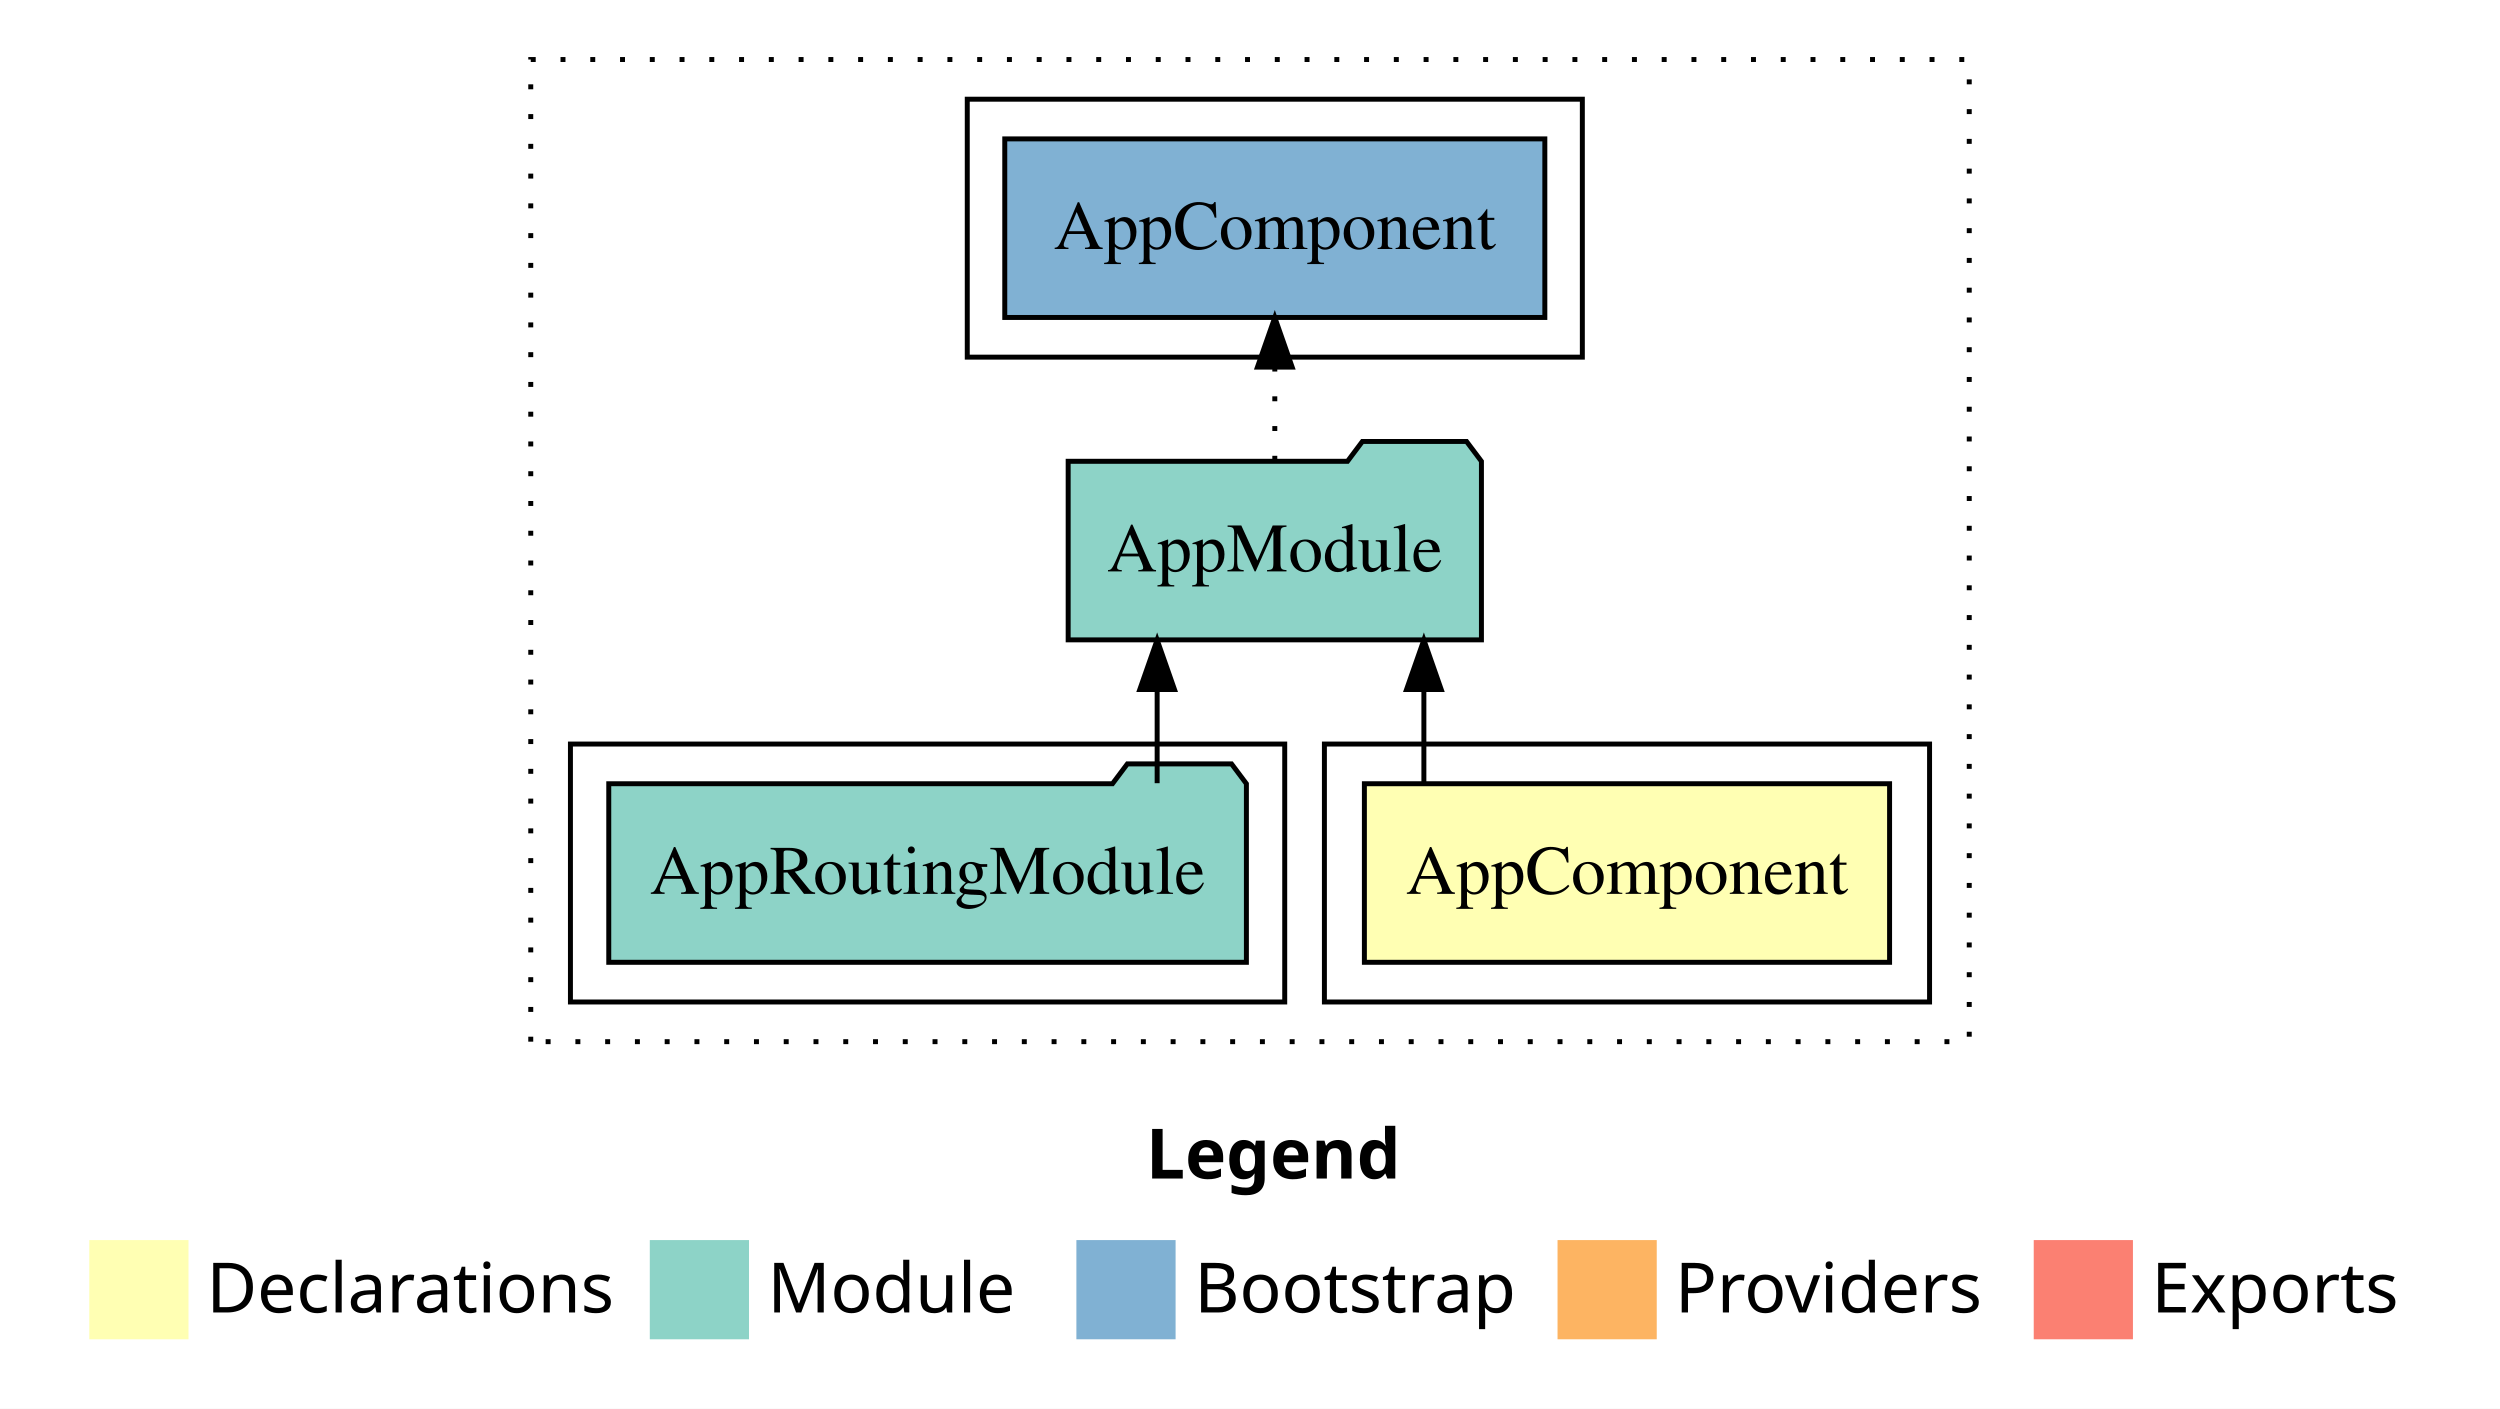
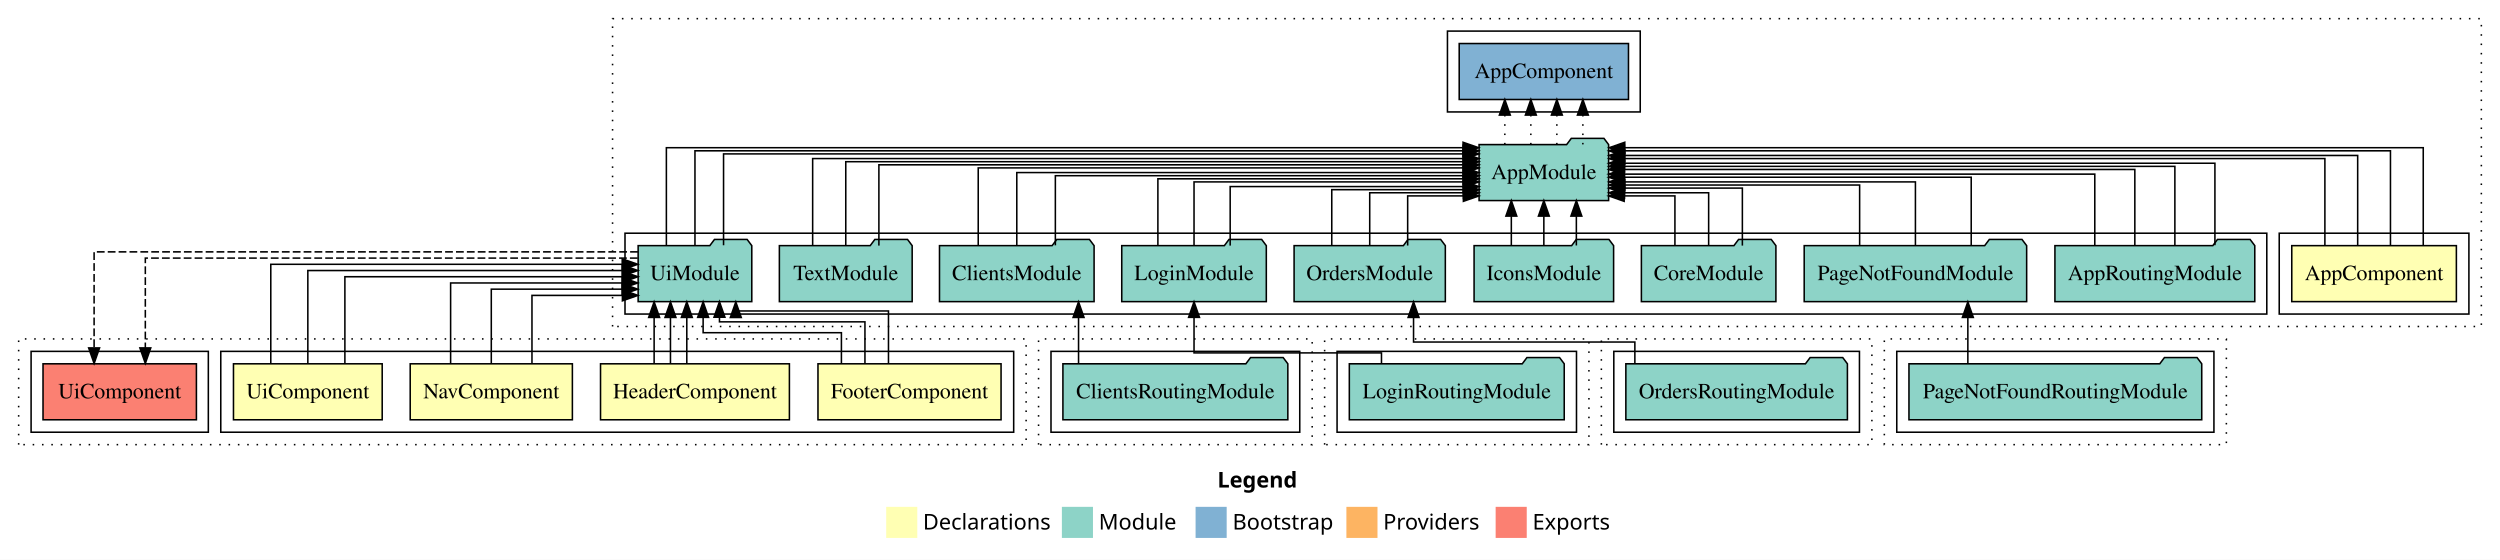
- <svg xmlns="http://www.w3.org/2000/svg" width="504pt" height="284pt" viewBox="0.00 0.00 504.00 284.00">
-   <g id="graph0" class="graph" transform="scale(1 1) rotate(0) translate(4 280)">
-     <polygon fill="#ffffff" stroke="transparent" points="-4,4 -4,-280 500,-280 500,4 -4,4" />
-     <text text-anchor="start" x="227.009" y="-42.4" font-family="sans-serif" font-weight="bold" font-size="14.00" fill="#000000">Legend</text>
-     <polygon fill="#ffffb3" stroke="transparent" points="14,-10 14,-30 34,-30 34,-10 14,-10" />
-     <text text-anchor="start" x="37.629" y="-15.4" font-family="sans-serif" font-size="14.00" fill="#000000">  Declarations</text>
-     <polygon fill="#8dd3c7" stroke="transparent" points="127,-10 127,-30 147,-30 147,-10 127,-10" />
-     <text text-anchor="start" x="150.725" y="-15.4" font-family="sans-serif" font-size="14.00" fill="#000000">  Module</text>
-     <polygon fill="#80b1d3" stroke="transparent" points="213,-10 213,-30 233,-30 233,-10 213,-10" />
-     <text text-anchor="start" x="236.781" y="-15.4" font-family="sans-serif" font-size="14.00" fill="#000000">  Bootstrap</text>
-     <polygon fill="#fdb462" stroke="transparent" points="310,-10 310,-30 330,-30 330,-10 310,-10" />
-     <text text-anchor="start" x="333.673" y="-15.4" font-family="sans-serif" font-size="14.00" fill="#000000">  Providers</text>
-     <polygon fill="#fb8072" stroke="transparent" points="406,-10 406,-30 426,-30 426,-10 406,-10" />
-     <text text-anchor="start" x="429.726" y="-15.4" font-family="sans-serif" font-size="14.00" fill="#000000">  Exports</text>
+ <svg xmlns="http://www.w3.org/2000/svg" width="1608pt" height="360pt" viewBox="0.00 0.00 1608.00 360.00">
+   <g id="graph0" class="graph" transform="scale(1 1) rotate(0) translate(4 356)">
+     <polygon fill="#ffffff" stroke="transparent" points="-4,4 -4,-356 1604,-356 1604,4 -4,4" />
+     <text text-anchor="start" x="779.009" y="-42.4" font-family="sans-serif" font-weight="bold" font-size="14.00" fill="#000000">Legend</text>
+     <polygon fill="#ffffb3" stroke="transparent" points="566,-10 566,-30 586,-30 586,-10 566,-10" />
+     <text text-anchor="start" x="589.629" y="-15.4" font-family="sans-serif" font-size="14.00" fill="#000000">  Declarations</text>
+     <polygon fill="#8dd3c7" stroke="transparent" points="679,-10 679,-30 699,-30 699,-10 679,-10" />
+     <text text-anchor="start" x="702.725" y="-15.4" font-family="sans-serif" font-size="14.00" fill="#000000">  Module</text>
+     <polygon fill="#80b1d3" stroke="transparent" points="765,-10 765,-30 785,-30 785,-10 765,-10" />
+     <text text-anchor="start" x="788.781" y="-15.4" font-family="sans-serif" font-size="14.00" fill="#000000">  Bootstrap</text>
+     <polygon fill="#fdb462" stroke="transparent" points="862,-10 862,-30 882,-30 882,-10 862,-10" />
+     <text text-anchor="start" x="885.673" y="-15.4" font-family="sans-serif" font-size="14.00" fill="#000000">  Providers</text>
+     <polygon fill="#fb8072" stroke="transparent" points="958,-10 958,-30 978,-30 978,-10 958,-10" />
+     <text text-anchor="start" x="981.726" y="-15.4" font-family="sans-serif" font-size="14.00" fill="#000000">  Exports</text>
    <g id="clust1" class="cluster">
-       <polygon fill="none" stroke="#000000" stroke-dasharray="1,5" points="103,-70 103,-268 393,-268 393,-70 103,-70" />
+       <polygon fill="none" stroke="#000000" stroke-dasharray="1,5" points="390,-146 390,-344 1592,-344 1592,-146 390,-146" />
    </g>
    <g id="clust2" class="cluster">
-       <polygon fill="none" stroke="#000000" points="263,-78 263,-130 385,-130 385,-78 263,-78" />
+       <polygon fill="none" stroke="#000000" points="1462,-154 1462,-206 1584,-206 1584,-154 1462,-154" />
    </g>
    <g id="clust4" class="cluster">
-       <polygon fill="none" stroke="#000000" points="111,-78 111,-130 255,-130 255,-78 111,-78" />
+       <polygon fill="none" stroke="#000000" points="398,-154 398,-206 1454,-206 1454,-154 398,-154" />
    </g>
    <g id="clust6" class="cluster">
-       <polygon fill="none" stroke="#000000" points="191,-208 191,-260 315,-260 315,-208 191,-208" />
+       <polygon fill="none" stroke="#000000" points="927,-284 927,-336 1051,-336 1051,-284 927,-284" />
+     </g>
+     <g id="clust14" class="cluster">
+       <polygon fill="none" stroke="#000000" stroke-dasharray="1,5" points="664,-70 664,-138 840,-138 840,-70 664,-70" />
+     </g>
+     <g id="clust16" class="cluster">
+       <polygon fill="none" stroke="#000000" points="672,-78 672,-130 832,-130 832,-78 672,-78" />
+     </g>
+     <g id="clust38" class="cluster">
+       <polygon fill="none" stroke="#000000" stroke-dasharray="1,5" points="848,-70 848,-138 1018,-138 1018,-70 848,-70" />
+     </g>
+     <g id="clust40" class="cluster">
+       <polygon fill="none" stroke="#000000" points="856,-78 856,-130 1010,-130 1010,-78 856,-78" />
+     </g>
+     <g id="clust50" class="cluster">
+       <polygon fill="none" stroke="#000000" stroke-dasharray="1,5" points="1026,-70 1026,-138 1200,-138 1200,-70 1026,-70" />
+     </g>
+     <g id="clust52" class="cluster">
+       <polygon fill="none" stroke="#000000" points="1034,-78 1034,-130 1192,-130 1192,-78 1034,-78" />
+     </g>
+     <g id="clust62" class="cluster">
+       <polygon fill="none" stroke="#000000" stroke-dasharray="1,5" points="1208,-70 1208,-138 1428,-138 1428,-70 1208,-70" />
+     </g>
+     <g id="clust64" class="cluster">
+       <polygon fill="none" stroke="#000000" points="1216,-78 1216,-130 1420,-130 1420,-78 1216,-78" />
+     </g>
+     <g id="clust92" class="cluster">
+       <polygon fill="none" stroke="#000000" stroke-dasharray="1,5" points="8,-70 8,-138 656,-138 656,-70 8,-70" />
+     </g>
+     <g id="clust93" class="cluster">
+       <polygon fill="none" stroke="#000000" points="138,-78 138,-130 648,-130 648,-78 138,-78" />
+     </g>
+     <g id="clust99" class="cluster">
+       <polygon fill="none" stroke="#000000" points="16,-78 16,-130 130,-130 130,-78 16,-78" />
    </g>
    <g id="node1" class="node">
-       <polygon fill="#ffffb3" stroke="#000000" points="376.94,-122 271.06,-122 271.06,-86 376.94,-86 376.94,-122" />
-       <text text-anchor="middle" x="324" y="-99.8" font-family="Times,serif" font-size="14.00" fill="#000000">AppComponent</text>
+       <polygon fill="#ffffb3" stroke="#000000" points="1575.94,-198 1470.06,-198 1470.06,-162 1575.94,-162 1575.94,-198" />
+       <text text-anchor="middle" x="1523" y="-175.8" font-family="Times,serif" font-size="14.00" fill="#000000">AppComponent</text>
    </g>
    <g id="node2" class="node">
-       <polygon fill="#8dd3c7" stroke="#000000" points="294.657,-187 291.657,-191 270.657,-191 267.657,-187 211.343,-187 211.343,-151 294.657,-151 294.657,-187" />
-       <text text-anchor="middle" x="253" y="-164.8" font-family="Times,serif" font-size="14.00" fill="#000000">AppModule</text>
+       <polygon fill="#8dd3c7" stroke="#000000" points="1030.657,-263 1027.657,-267 1006.657,-267 1003.657,-263 947.343,-263 947.343,-227 1030.657,-227 1030.657,-263" />
+       <text text-anchor="middle" x="989" y="-240.8" font-family="Times,serif" font-size="14.00" fill="#000000">AppModule</text>
    </g>
    <g id="edge1" class="edge">
-       <path fill="none" stroke="#000000" d="M283.054,-122.106C283.054,-122.106 283.054,-140.991 283.054,-140.991" />
-       <polygon fill="#000000" stroke="#000000" points="279.554,-140.991 283.054,-150.991 286.554,-140.991 279.554,-140.991" />
+       <path fill="none" stroke="#000000" d="M1533.544,-198.323C1533.544,-221.66 1533.544,-259 1533.544,-259 1533.544,-259 1040.825,-259 1040.825,-259" />
+       <polygon fill="#000000" stroke="#000000" points="1040.825,-255.5 1030.825,-259 1040.825,-262.5 1040.825,-255.5" />
+     </g>
+     <g id="edge12" class="edge">
+       <path fill="none" stroke="#000000" d="M1512.456,-198.011C1512.456,-220.485 1512.456,-256 1512.456,-256 1512.456,-256 1040.952,-256 1040.952,-256" />
+       <polygon fill="#000000" stroke="#000000" points="1040.952,-252.5 1030.952,-256 1040.952,-259.5 1040.952,-252.5" />
+     </g>
+     <g id="edge15" class="edge">
+       <path fill="none" stroke="#000000" d="M1554.632,-198.38C1554.632,-222.279 1554.632,-261 1554.632,-261 1554.632,-261 1041.052,-261 1041.052,-261" />
+       <polygon fill="#000000" stroke="#000000" points="1041.052,-257.5 1031.052,-261 1041.052,-264.5 1041.052,-257.5" />
+     </g>
+     <g id="edge26" class="edge">
+       <path fill="none" stroke="#000000" d="M1491.368,-198.292C1491.368,-220.206 1491.368,-254 1491.368,-254 1491.368,-254 1040.968,-254 1040.968,-254" />
+       <polygon fill="#000000" stroke="#000000" points="1040.968,-250.5 1030.968,-254 1040.967,-257.5 1040.968,-250.5" />
+     </g>
+     <g id="node12" class="node">
+       <polygon fill="#80b1d3" stroke="#000000" points="1043.439,-328 934.561,-328 934.561,-292 1043.439,-292 1043.439,-328" />
+       <text text-anchor="middle" x="989" y="-305.8" font-family="Times,serif" font-size="14.00" fill="#000000">AppComponent </text>
+     </g>
+     <g id="edge11" class="edge">
+       <path fill="none" stroke="#000000" stroke-dasharray="1,5" d="M963.903,-263.106C963.903,-263.106 963.903,-281.991 963.903,-281.991" />
+       <polygon fill="#000000" stroke="#000000" points="960.403,-281.991 963.903,-291.991 967.403,-281.991 960.403,-281.991" />
+     </g>
+     <g id="edge14" class="edge">
+       <path fill="none" stroke="#000000" stroke-dasharray="1,5" d="M997.366,-263.106C997.366,-263.106 997.366,-281.991 997.366,-281.991" />
+       <polygon fill="#000000" stroke="#000000" points="993.866,-281.991 997.366,-291.991 1000.866,-281.991 993.866,-281.991" />
+     </g>
+     <g id="edge25" class="edge">
+       <path fill="none" stroke="#000000" stroke-dasharray="1,5" d="M1014.097,-263.106C1014.097,-263.106 1014.097,-281.991 1014.097,-281.991" />
+       <polygon fill="#000000" stroke="#000000" points="1010.597,-281.991 1014.097,-291.991 1017.597,-281.991 1010.597,-281.991" />
+     </g>
+     <g id="edge36" class="edge">
+       <path fill="none" stroke="#000000" stroke-dasharray="1,5" d="M980.634,-263.106C980.634,-263.106 980.634,-281.991 980.634,-281.991" />
+       <polygon fill="#000000" stroke="#000000" points="977.135,-281.991 980.634,-291.991 984.135,-281.991 977.135,-281.991" />
+     </g>
+     <g id="node3" class="node">
+       <polygon fill="#8dd3c7" stroke="#000000" points="1446.274,-198 1443.274,-202 1422.274,-202 1419.274,-198 1317.726,-198 1317.726,-162 1446.274,-162 1446.274,-198" />
+       <text text-anchor="middle" x="1382" y="-175.8" font-family="Times,serif" font-size="14.00" fill="#000000">AppRoutingModule</text>
+     </g>
+     <g id="edge2" class="edge">
+       <path fill="none" stroke="#000000" d="M1420.632,-198.284C1420.632,-219.321 1420.632,-251 1420.632,-251 1420.632,-251 1040.779,-251 1040.779,-251" />
+       <polygon fill="#000000" stroke="#000000" points="1040.779,-247.5 1030.779,-251 1040.779,-254.5 1040.779,-247.5" />
+     </g>
+     <g id="edge13" class="edge">
+       <path fill="none" stroke="#000000" d="M1369.123,-198.308C1369.123,-218.145 1369.123,-247 1369.123,-247 1369.123,-247 1040.767,-247 1040.767,-247" />
+       <polygon fill="#000000" stroke="#000000" points="1040.767,-243.5 1030.767,-247 1040.767,-250.5 1040.767,-243.5" />
+     </g>
+     <g id="edge16" class="edge">
+       <path fill="none" stroke="#000000" d="M1343.368,-198.169C1343.368,-217.09 1343.368,-244 1343.368,-244 1343.368,-244 1040.693,-244 1040.693,-244" />
+       <polygon fill="#000000" stroke="#000000" points="1040.693,-240.5 1030.693,-244 1040.693,-247.5 1040.693,-240.5" />
+     </g>
+     <g id="edge27" class="edge">
+       <path fill="none" stroke="#000000" d="M1394.877,-198.129C1394.877,-218.572 1394.877,-249 1394.877,-249 1394.877,-249 1040.907,-249 1040.907,-249" />
+       <polygon fill="#000000" stroke="#000000" points="1040.907,-245.5 1030.907,-249 1040.907,-252.5 1040.907,-245.5" />
    </g>
    <g id="node4" class="node">
-       <polygon fill="#80b1d3" stroke="#000000" points="307.439,-252 198.561,-252 198.561,-216 307.439,-216 307.439,-252" />
-       <text text-anchor="middle" x="253" y="-229.8" font-family="Times,serif" font-size="14.00" fill="#000000">AppComponent </text>
+       <polygon fill="#8dd3c7" stroke="#000000" points="699.718,-198 696.718,-202 675.718,-202 672.718,-198 600.282,-198 600.282,-162 699.718,-162 699.718,-198" />
+       <text text-anchor="middle" x="650" y="-175.8" font-family="Times,serif" font-size="14.00" fill="#000000">ClientsModule</text>
    </g>
    <g id="edge3" class="edge">
-       <path fill="none" stroke="#000000" stroke-dasharray="1,5" d="M253,-187.106C253,-187.106 253,-205.991 253,-205.991" />
-       <polygon fill="#000000" stroke="#000000" points="249.5,-205.991 253,-215.991 256.5,-205.991 249.5,-205.991" />
-     </g>
-     <g id="node3" class="node">
-       <polygon fill="#8dd3c7" stroke="#000000" points="247.274,-122 244.274,-126 223.274,-126 220.274,-122 118.726,-122 118.726,-86 247.274,-86 247.274,-122" />
-       <text text-anchor="middle" x="183" y="-99.8" font-family="Times,serif" font-size="14.00" fill="#000000">AppRoutingModule</text>
-     </g>
-     <g id="edge2" class="edge">
-       <path fill="none" stroke="#000000" d="M229.28,-122.106C229.28,-122.106 229.28,-140.991 229.28,-140.991" />
-       <polygon fill="#000000" stroke="#000000" points="225.78,-140.991 229.28,-150.991 232.78,-140.991 225.78,-140.991" />
+       <path fill="none" stroke="#000000" d="M674.804,-198.222C674.804,-216.828 674.804,-243 674.804,-243 674.804,-243 937.277,-243 937.277,-243" />
+       <polygon fill="#000000" stroke="#000000" points="937.277,-246.5 947.277,-243 937.277,-239.5 937.277,-246.5" />
+     </g>
+     <g id="edge17" class="edge">
+       <path fill="none" stroke="#000000" d="M650,-198.106C650,-217.339 650,-245 650,-245 650,-245 937.092,-245 937.092,-245" />
+       <polygon fill="#000000" stroke="#000000" points="937.092,-248.5 947.092,-245 937.092,-241.5 937.092,-248.5" />
+     </g>
+     <g id="edge28" class="edge">
+       <path fill="none" stroke="#000000" d="M625.196,-198.223C625.196,-218.365 625.196,-248 625.196,-248 625.196,-248 937.267,-248 937.267,-248" />
+       <polygon fill="#000000" stroke="#000000" points="937.267,-251.5 947.267,-248 937.267,-244.5 937.267,-251.5" />
+     </g>
+     <g id="node5" class="node">
+       <polygon fill="#8dd3c7" stroke="#000000" points="1138.262,-198 1135.262,-202 1114.262,-202 1111.262,-198 1051.738,-198 1051.738,-162 1138.262,-162 1138.262,-198" />
+       <text text-anchor="middle" x="1095" y="-175.8" font-family="Times,serif" font-size="14.00" fill="#000000">CoreModule</text>
+     </g>
+     <g id="edge4" class="edge">
+       <path fill="none" stroke="#000000" d="M1073.31,-198.051C1073.31,-212.373 1073.31,-230 1073.31,-230 1073.31,-230 1040.661,-230 1040.661,-230" />
+       <polygon fill="#000000" stroke="#000000" points="1040.661,-226.5 1030.661,-230 1040.661,-233.5 1040.661,-226.5" />
+     </g>
+     <g id="edge18" class="edge">
+       <path fill="none" stroke="#000000" d="M1095,-198.187C1095,-213.182 1095,-232 1095,-232 1095,-232 1040.894,-232 1040.894,-232" />
+       <polygon fill="#000000" stroke="#000000" points="1040.894,-228.5 1030.894,-232 1040.894,-235.5 1040.894,-228.5" />
+     </g>
+     <g id="edge29" class="edge">
+       <path fill="none" stroke="#000000" d="M1116.69,-198.009C1116.69,-214.049 1116.69,-235 1116.69,-235 1116.69,-235 1040.811,-235 1040.811,-235" />
+       <polygon fill="#000000" stroke="#000000" points="1040.811,-231.5 1030.811,-235 1040.811,-238.5 1040.811,-231.5" />
+     </g>
+     <g id="node6" class="node">
+       <polygon fill="#8dd3c7" stroke="#000000" points="1033.87,-198 1030.87,-202 1009.87,-202 1006.87,-198 944.13,-198 944.13,-162 1033.87,-162 1033.87,-198" />
+       <text text-anchor="middle" x="989" y="-175.8" font-family="Times,serif" font-size="14.00" fill="#000000">IconsModule</text>
+     </g>
+     <g id="edge5" class="edge">
+       <path fill="none" stroke="#000000" d="M1009.914,-198.106C1009.914,-198.106 1009.914,-216.991 1009.914,-216.991" />
+       <polygon fill="#000000" stroke="#000000" points="1006.414,-216.991 1009.914,-226.991 1013.414,-216.991 1006.414,-216.991" />
+     </g>
+     <g id="edge19" class="edge">
+       <path fill="none" stroke="#000000" d="M968.086,-198.106C968.086,-198.106 968.086,-216.991 968.086,-216.991" />
+       <polygon fill="#000000" stroke="#000000" points="964.586,-216.991 968.086,-226.991 971.586,-216.991 964.586,-216.991" />
+     </g>
+     <g id="edge30" class="edge">
+       <path fill="none" stroke="#000000" d="M989,-198.106C989,-198.106 989,-216.991 989,-216.991" />
+       <polygon fill="#000000" stroke="#000000" points="985.5,-216.991 989,-226.991 992.5,-216.991 985.5,-216.991" />
+     </g>
+     <g id="node7" class="node">
+       <polygon fill="#8dd3c7" stroke="#000000" points="810.493,-198 807.493,-202 786.493,-202 783.493,-198 717.507,-198 717.507,-162 810.493,-162 810.493,-198" />
+       <text text-anchor="middle" x="764" y="-175.8" font-family="Times,serif" font-size="14.00" fill="#000000">LoginModule</text>
+     </g>
+     <g id="edge6" class="edge">
+       <path fill="none" stroke="#000000" d="M787.248,-198.027C787.248,-214.398 787.248,-236 787.248,-236 787.248,-236 937.197,-236 937.197,-236" />
+       <polygon fill="#000000" stroke="#000000" points="937.197,-239.5 947.197,-236 937.197,-232.5 937.197,-239.5" />
+     </g>
+     <g id="edge20" class="edge">
+       <path fill="none" stroke="#000000" d="M764,-198.023C764,-215.373 764,-239 764,-239 764,-239 937.207,-239 937.207,-239" />
+       <polygon fill="#000000" stroke="#000000" points="937.207,-242.5 947.207,-239 937.207,-235.5 937.207,-242.5" />
+     </g>
+     <g id="edge31" class="edge">
+       <path fill="none" stroke="#000000" d="M740.752,-198.302C740.752,-216.27 740.752,-241 740.752,-241 740.752,-241 937.169,-241 937.169,-241" />
+       <polygon fill="#000000" stroke="#000000" points="937.169,-244.5 947.169,-241 937.169,-237.5 937.169,-244.5" />
+     </g>
+     <g id="node8" class="node">
+       <polygon fill="#8dd3c7" stroke="#000000" points="925.638,-198 922.638,-202 901.638,-202 898.638,-198 828.362,-198 828.362,-162 925.638,-162 925.638,-198" />
+       <text text-anchor="middle" x="877" y="-175.8" font-family="Times,serif" font-size="14.00" fill="#000000">OrdersModule</text>
+     </g>
+     <g id="edge7" class="edge">
+       <path fill="none" stroke="#000000" d="M877,-198.187C877,-213.182 877,-232 877,-232 877,-232 937.295,-232 937.295,-232" />
+       <polygon fill="#000000" stroke="#000000" points="937.295,-235.5 947.295,-232 937.295,-228.5 937.295,-235.5" />
+     </g>
+     <g id="edge21" class="edge">
+       <path fill="none" stroke="#000000" d="M852.591,-198.282C852.591,-213.948 852.591,-234 852.591,-234 852.591,-234 937.332,-234 937.332,-234" />
+       <polygon fill="#000000" stroke="#000000" points="937.332,-237.5 947.332,-234 937.332,-230.5 937.332,-237.5" />
+     </g>
+     <g id="edge32" class="edge">
+       <path fill="none" stroke="#000000" d="M901.409,-198.051C901.409,-212.373 901.409,-230 901.409,-230 901.409,-230 937.257,-230 937.257,-230" />
+       <polygon fill="#000000" stroke="#000000" points="937.257,-233.5 947.257,-230 937.257,-226.5 937.257,-233.5" />
+     </g>
+     <g id="node9" class="node">
+       <polygon fill="#8dd3c7" stroke="#000000" points="1299.542,-198 1296.542,-202 1275.542,-202 1272.542,-198 1156.458,-198 1156.458,-162 1299.542,-162 1299.542,-198" />
+       <text text-anchor="middle" x="1228" y="-175.8" font-family="Times,serif" font-size="14.00" fill="#000000">PageNotFoundModule</text>
+     </g>
+     <g id="edge8" class="edge">
+       <path fill="none" stroke="#000000" d="M1263.885,-198.267C1263.885,-216.555 1263.885,-242 1263.885,-242 1263.885,-242 1040.749,-242 1040.749,-242" />
+       <polygon fill="#000000" stroke="#000000" points="1040.749,-238.5 1030.749,-242 1040.749,-245.5 1040.749,-238.5" />
+     </g>
+     <g id="edge22" class="edge">
+       <path fill="none" stroke="#000000" d="M1228,-198.023C1228,-215.373 1228,-239 1228,-239 1228,-239 1040.904,-239 1040.904,-239" />
+       <polygon fill="#000000" stroke="#000000" points="1040.904,-235.5 1030.904,-239 1040.904,-242.5 1040.904,-235.5" />
+     </g>
+     <g id="edge33" class="edge">
+       <path fill="none" stroke="#000000" d="M1192.115,-198.035C1192.115,-214.734 1192.115,-237 1192.115,-237 1192.115,-237 1041.085,-237 1041.085,-237" />
+       <polygon fill="#000000" stroke="#000000" points="1041.085,-233.5 1031.085,-237 1041.085,-240.5 1041.085,-233.5" />
+     </g>
+     <g id="node10" class="node">
+       <polygon fill="#8dd3c7" stroke="#000000" points="582.708,-198 579.708,-202 558.708,-202 555.708,-198 497.292,-198 497.292,-162 582.708,-162 582.708,-198" />
+       <text text-anchor="middle" x="540" y="-175.8" font-family="Times,serif" font-size="14.00" fill="#000000">TextModule</text>
+     </g>
+     <g id="edge9" class="edge">
+       <path fill="none" stroke="#000000" d="M540,-198.169C540,-219.498 540,-252 540,-252 540,-252 937.162,-252 937.162,-252" />
+       <polygon fill="#000000" stroke="#000000" points="937.162,-255.5 947.162,-252 937.162,-248.5 937.162,-255.5" />
+     </g>
+     <g id="edge23" class="edge">
+       <path fill="none" stroke="#000000" d="M561.302,-198.027C561.302,-218.767 561.302,-250 561.302,-250 561.302,-250 937.212,-250 937.212,-250" />
+       <polygon fill="#000000" stroke="#000000" points="937.212,-253.5 947.212,-250 937.212,-246.5 937.212,-253.5" />
+     </g>
+     <g id="edge34" class="edge">
+       <path fill="none" stroke="#000000" d="M518.698,-198.292C518.698,-220.206 518.698,-254 518.698,-254 518.698,-254 937.264,-254 937.264,-254" />
+       <polygon fill="#000000" stroke="#000000" points="937.264,-257.5 947.264,-254 937.264,-250.5 937.264,-257.5" />
+     </g>
+     <g id="node11" class="node">
+       <polygon fill="#8dd3c7" stroke="#000000" points="479.548,-198 476.548,-202 455.548,-202 452.548,-198 406.452,-198 406.452,-162 479.548,-162 479.548,-198" />
+       <text text-anchor="middle" x="443" y="-175.8" font-family="Times,serif" font-size="14.00" fill="#000000">UiModule</text>
+     </g>
+     <g id="edge10" class="edge">
+       <path fill="none" stroke="#000000" d="M424.613,-198.38C424.613,-222.279 424.613,-261 424.613,-261 424.613,-261 937.04,-261 937.04,-261" />
+       <polygon fill="#000000" stroke="#000000" points="937.04,-264.5 947.04,-261 937.04,-257.5 937.04,-264.5" />
+     </g>
+     <g id="edge24" class="edge">
+       <path fill="none" stroke="#000000" d="M443,-198.323C443,-221.66 443,-259 443,-259 443,-259 937.063,-259 937.063,-259" />
+       <polygon fill="#000000" stroke="#000000" points="937.063,-262.5 947.063,-259 937.063,-255.5 937.063,-262.5" />
+     </g>
+     <g id="edge35" class="edge">
+       <path fill="none" stroke="#000000" d="M461.387,-198.248C461.387,-221.018 461.387,-257 461.387,-257 461.387,-257 937.158,-257 937.158,-257" />
+       <polygon fill="#000000" stroke="#000000" points="937.158,-260.5 947.158,-257 937.158,-253.5 937.158,-260.5" />
+     </g>
+     <g id="node21" class="node">
+       <polygon fill="#fb8072" stroke="#000000" points="122.33,-122 23.67,-122 23.67,-86 122.33,-86 122.33,-122" />
+       <text text-anchor="middle" x="73" y="-99.8" font-family="Times,serif" font-size="14.00" fill="#000000">UiComponent </text>
+     </g>
+     <g id="edge45" class="edge">
+       <path fill="none" stroke="#000000" stroke-dasharray="5,2" d="M406.293,-194C309.824,-194 56.528,-194 56.528,-194 56.528,-194 56.528,-132.213 56.528,-132.213" />
+       <polygon fill="#000000" stroke="#000000" points="60.029,-132.213 56.528,-122.213 53.029,-132.213 60.029,-132.213" />
+     </g>
+     <g id="edge54" class="edge">
+       <path fill="none" stroke="#000000" stroke-dasharray="5,2" d="M406.167,-190C315.619,-190 89.472,-190 89.472,-190 89.472,-190 89.472,-132.238 89.472,-132.238" />
+       <polygon fill="#000000" stroke="#000000" points="92.972,-132.238 89.472,-122.238 85.972,-132.238 92.972,-132.238" />
+     </g>
+     <g id="node13" class="node">
+       <polygon fill="#8dd3c7" stroke="#000000" points="824.336,-122 821.336,-126 800.336,-126 797.336,-122 679.664,-122 679.664,-86 824.336,-86 824.336,-122" />
+       <text text-anchor="middle" x="752" y="-99.8" font-family="Times,serif" font-size="14.00" fill="#000000">ClientsRoutingModule</text>
+     </g>
+     <g id="edge37" class="edge">
+       <path fill="none" stroke="#000000" d="M689.721,-122.011C689.721,-122.011 689.721,-151.855 689.721,-151.855" />
+       <polygon fill="#000000" stroke="#000000" points="686.221,-151.855 689.721,-161.855 693.221,-151.855 686.221,-151.855" />
+     </g>
+     <g id="node14" class="node">
+       <polygon fill="#8dd3c7" stroke="#000000" points="1002.111,-122 999.111,-126 978.111,-126 975.111,-122 863.889,-122 863.889,-86 1002.111,-86 1002.111,-122" />
+       <text text-anchor="middle" x="933" y="-99.8" font-family="Times,serif" font-size="14.00" fill="#000000">LoginRoutingModule</text>
+     </g>
+     <g id="edge38" class="edge">
+       <path fill="none" stroke="#000000" d="M884.569,-122.169C884.569,-126.046 884.569,-129 884.569,-129 884.569,-129 764,-129 764,-129 764,-129 764,-151.876 764,-151.876" />
+       <polygon fill="#000000" stroke="#000000" points="760.5,-151.876 764,-161.876 767.5,-151.876 760.5,-151.876" />
+     </g>
+     <g id="node15" class="node">
+       <polygon fill="#8dd3c7" stroke="#000000" points="1184.255,-122 1181.255,-126 1160.255,-126 1157.255,-122 1041.745,-122 1041.745,-86 1184.255,-86 1184.255,-122" />
+       <text text-anchor="middle" x="1113" y="-99.8" font-family="Times,serif" font-size="14.00" fill="#000000">OrdersRoutingModule</text>
+     </g>
+     <g id="edge39" class="edge">
+       <path fill="none" stroke="#000000" d="M1047.544,-122.243C1047.544,-129.43 1047.544,-136 1047.544,-136 1047.544,-136 905.194,-136 905.194,-136 905.194,-136 905.194,-151.85 905.194,-151.85" />
+       <polygon fill="#000000" stroke="#000000" points="901.694,-151.849 905.194,-161.85 908.694,-151.85 901.694,-151.849" />
+     </g>
+     <g id="node16" class="node">
+       <polygon fill="#8dd3c7" stroke="#000000" points="1412.159,-122 1409.159,-126 1388.159,-126 1385.159,-122 1223.841,-122 1223.841,-86 1412.159,-86 1412.159,-122" />
+       <text text-anchor="middle" x="1318" y="-99.8" font-family="Times,serif" font-size="14.00" fill="#000000">PageNotFoundRoutingModule</text>
+     </g>
+     <g id="edge40" class="edge">
+       <path fill="none" stroke="#000000" d="M1261.721,-122.011C1261.721,-122.011 1261.721,-151.855 1261.721,-151.855" />
+       <polygon fill="#000000" stroke="#000000" points="1258.221,-151.855 1261.721,-161.855 1265.221,-151.855 1258.221,-151.855" />
+     </g>
+     <g id="node17" class="node">
+       <polygon fill="#ffffb3" stroke="#000000" points="639.881,-122 522.119,-122 522.119,-86 639.881,-86 639.881,-122" />
+       <text text-anchor="middle" x="581" y="-99.8" font-family="Times,serif" font-size="14.00" fill="#000000">FooterComponent</text>
+     </g>
+     <g id="edge41" class="edge">
+       <path fill="none" stroke="#000000" d="M552.332,-122.044C552.332,-134.563 552.332,-149 552.332,-149 552.332,-149 458.76,-149 458.76,-149 458.76,-149 458.76,-151.967 458.76,-151.967" />
+       <polygon fill="#000000" stroke="#000000" points="455.26,-151.967 458.76,-161.967 462.26,-151.967 455.26,-151.967" />
+     </g>
+     <g id="edge46" class="edge">
+       <path fill="none" stroke="#000000" d="M537.196,-122.11C537.196,-131.897 537.196,-142 537.196,-142 537.196,-142 448.253,-142 448.253,-142 448.253,-142 448.253,-151.89 448.253,-151.89" />
+       <polygon fill="#000000" stroke="#000000" points="444.753,-151.89 448.253,-161.89 451.753,-151.89 444.753,-151.89" />
+     </g>
+     <g id="edge50" class="edge">
+       <path fill="none" stroke="#000000" d="M567.468,-122.187C567.468,-137.182 567.468,-156 567.468,-156 567.468,-156 469.267,-156 469.267,-156 469.267,-156 469.267,-156.581 469.267,-156.581" />
+       <polygon fill="#000000" stroke="#000000" points="465.767,-151.81 469.267,-161.81 472.767,-151.81 465.767,-151.81" />
+     </g>
+     <g id="node18" class="node">
+       <polygon fill="#ffffb3" stroke="#000000" points="503.744,-122 382.256,-122 382.256,-86 503.744,-86 503.744,-122" />
+       <text text-anchor="middle" x="443" y="-99.8" font-family="Times,serif" font-size="14.00" fill="#000000">HeaderComponent</text>
+     </g>
+     <g id="edge42" class="edge">
+       <path fill="none" stroke="#000000" d="M437.747,-122.011C437.747,-122.011 437.747,-151.855 437.747,-151.855" />
+       <polygon fill="#000000" stroke="#000000" points="434.247,-151.855 437.747,-161.855 441.247,-151.855 434.247,-151.855" />
+     </g>
+     <g id="edge47" class="edge">
+       <path fill="none" stroke="#000000" d="M427.24,-122.011C427.24,-122.011 427.24,-151.855 427.24,-151.855" />
+       <polygon fill="#000000" stroke="#000000" points="423.74,-151.855 427.24,-161.855 430.74,-151.855 423.74,-151.855" />
+     </g>
+     <g id="edge51" class="edge">
+       <path fill="none" stroke="#000000" d="M416.733,-122.011C416.733,-122.011 416.733,-151.855 416.733,-151.855" />
+       <polygon fill="#000000" stroke="#000000" points="413.233,-151.855 416.733,-161.855 420.233,-151.855 413.233,-151.855" />
+     </g>
+     <g id="node19" class="node">
+       <polygon fill="#ffffb3" stroke="#000000" points="364.154,-122 259.846,-122 259.846,-86 364.154,-86 364.154,-122" />
+       <text text-anchor="middle" x="312" y="-99.8" font-family="Times,serif" font-size="14.00" fill="#000000">NavComponent</text>
+     </g>
+     <g id="edge43" class="edge">
+       <path fill="none" stroke="#000000" d="M312,-122.035C312,-141.576 312,-170 312,-170 312,-170 396.161,-170 396.161,-170" />
+       <polygon fill="#000000" stroke="#000000" points="396.161,-173.5 406.161,-170 396.161,-166.5 396.161,-173.5" />
+     </g>
+     <g id="edge48" class="edge">
+       <path fill="none" stroke="#000000" d="M338.163,-122.267C338.163,-140.555 338.163,-166 338.163,-166 338.163,-166 396.333,-166 396.333,-166" />
+       <polygon fill="#000000" stroke="#000000" points="396.333,-169.5 406.333,-166 396.333,-162.5 396.333,-169.5" />
+     </g>
+     <g id="edge52" class="edge">
+       <path fill="none" stroke="#000000" d="M285.837,-122.027C285.837,-142.767 285.837,-174 285.837,-174 285.837,-174 396.152,-174 396.152,-174" />
+       <polygon fill="#000000" stroke="#000000" points="396.152,-177.5 406.152,-174 396.152,-170.5 396.152,-177.5" />
+     </g>
+     <g id="node20" class="node">
+       <polygon fill="#ffffb3" stroke="#000000" points="241.83,-122 146.17,-122 146.17,-86 241.83,-86 241.83,-122" />
+       <text text-anchor="middle" x="194" y="-99.8" font-family="Times,serif" font-size="14.00" fill="#000000">UiComponent</text>
+     </g>
+     <g id="edge44" class="edge">
+       <path fill="none" stroke="#000000" d="M170.168,-122.198C170.168,-146.356 170.168,-186 170.168,-186 170.168,-186 396.205,-186 396.205,-186" />
+       <polygon fill="#000000" stroke="#000000" points="396.205,-189.5 406.205,-186 396.205,-182.5 396.205,-189.5" />
+     </g>
+     <g id="edge49" class="edge">
+       <path fill="none" stroke="#000000" d="M217.832,-122.292C217.832,-144.206 217.832,-178 217.832,-178 217.832,-178 396.322,-178 396.322,-178" />
+       <polygon fill="#000000" stroke="#000000" points="396.322,-181.5 406.322,-178 396.322,-174.5 396.322,-181.5" />
+     </g>
+     <g id="edge53" class="edge">
+       <path fill="none" stroke="#000000" d="M194,-122.091C194,-145.133 194,-182 194,-182 194,-182 396.259,-182 396.259,-182" />
+       <polygon fill="#000000" stroke="#000000" points="396.259,-185.5 406.259,-182 396.259,-178.5 396.259,-185.5" />
    </g>
  </g>
</svg>
